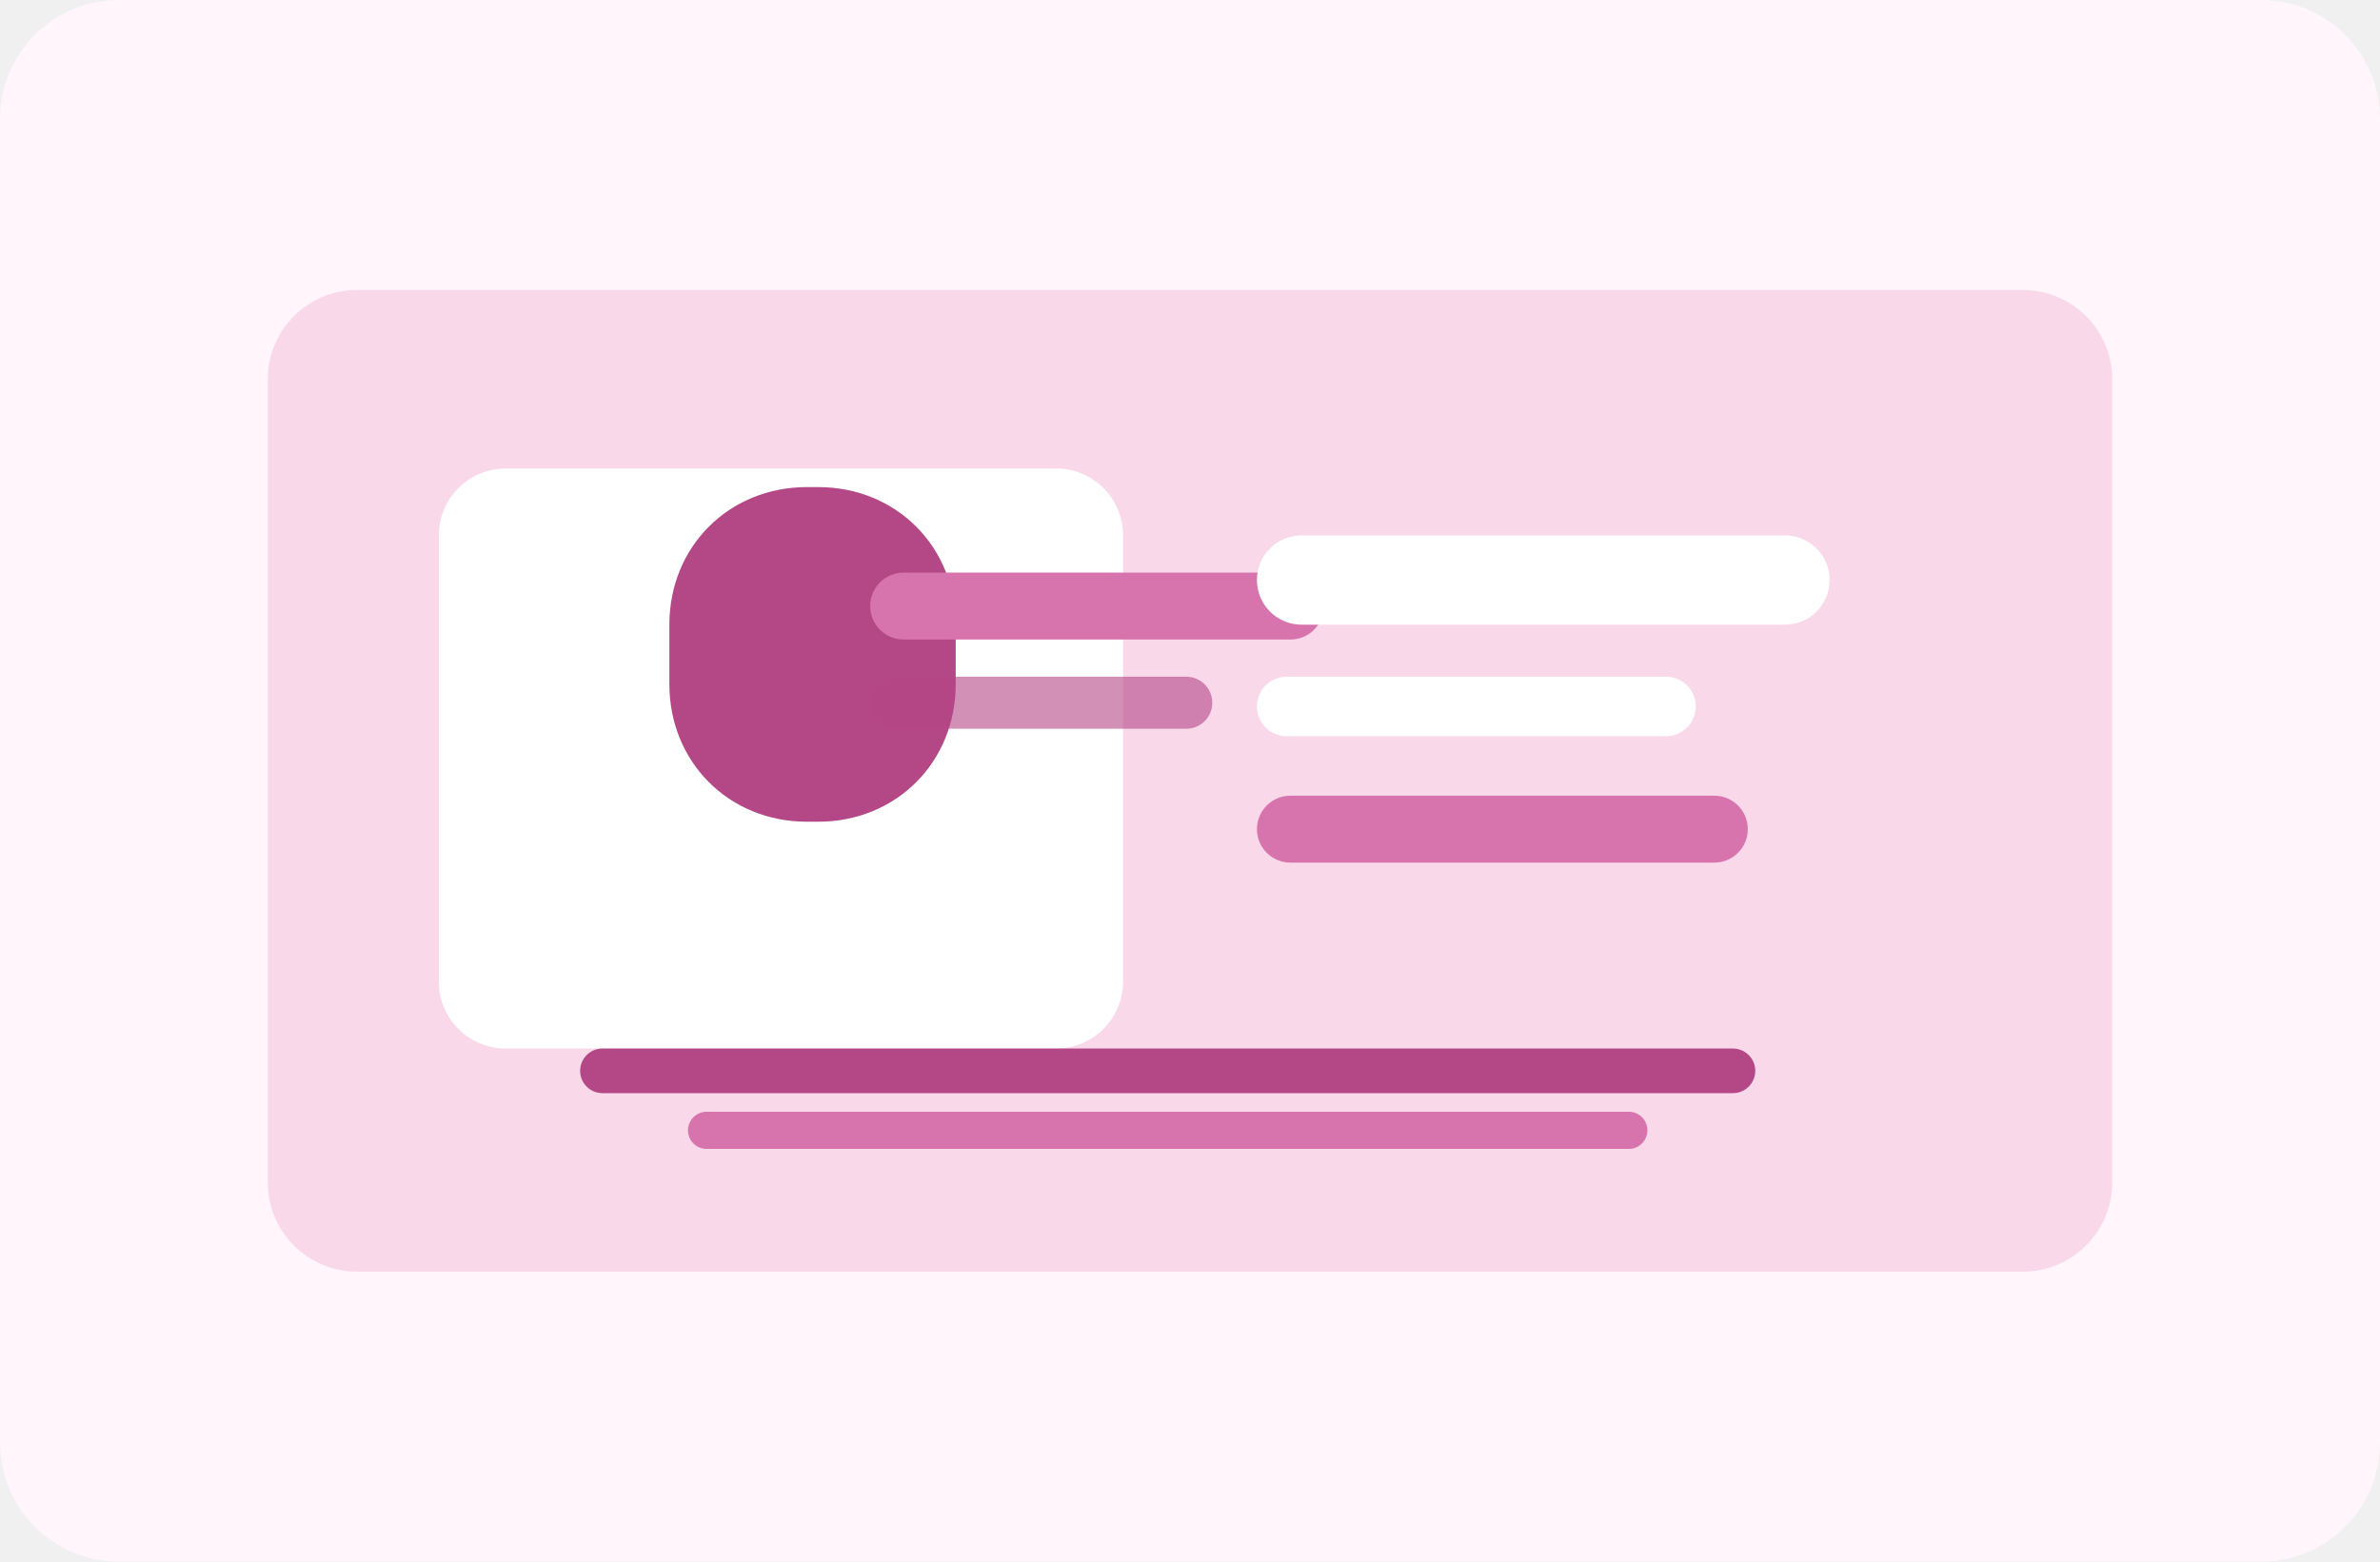
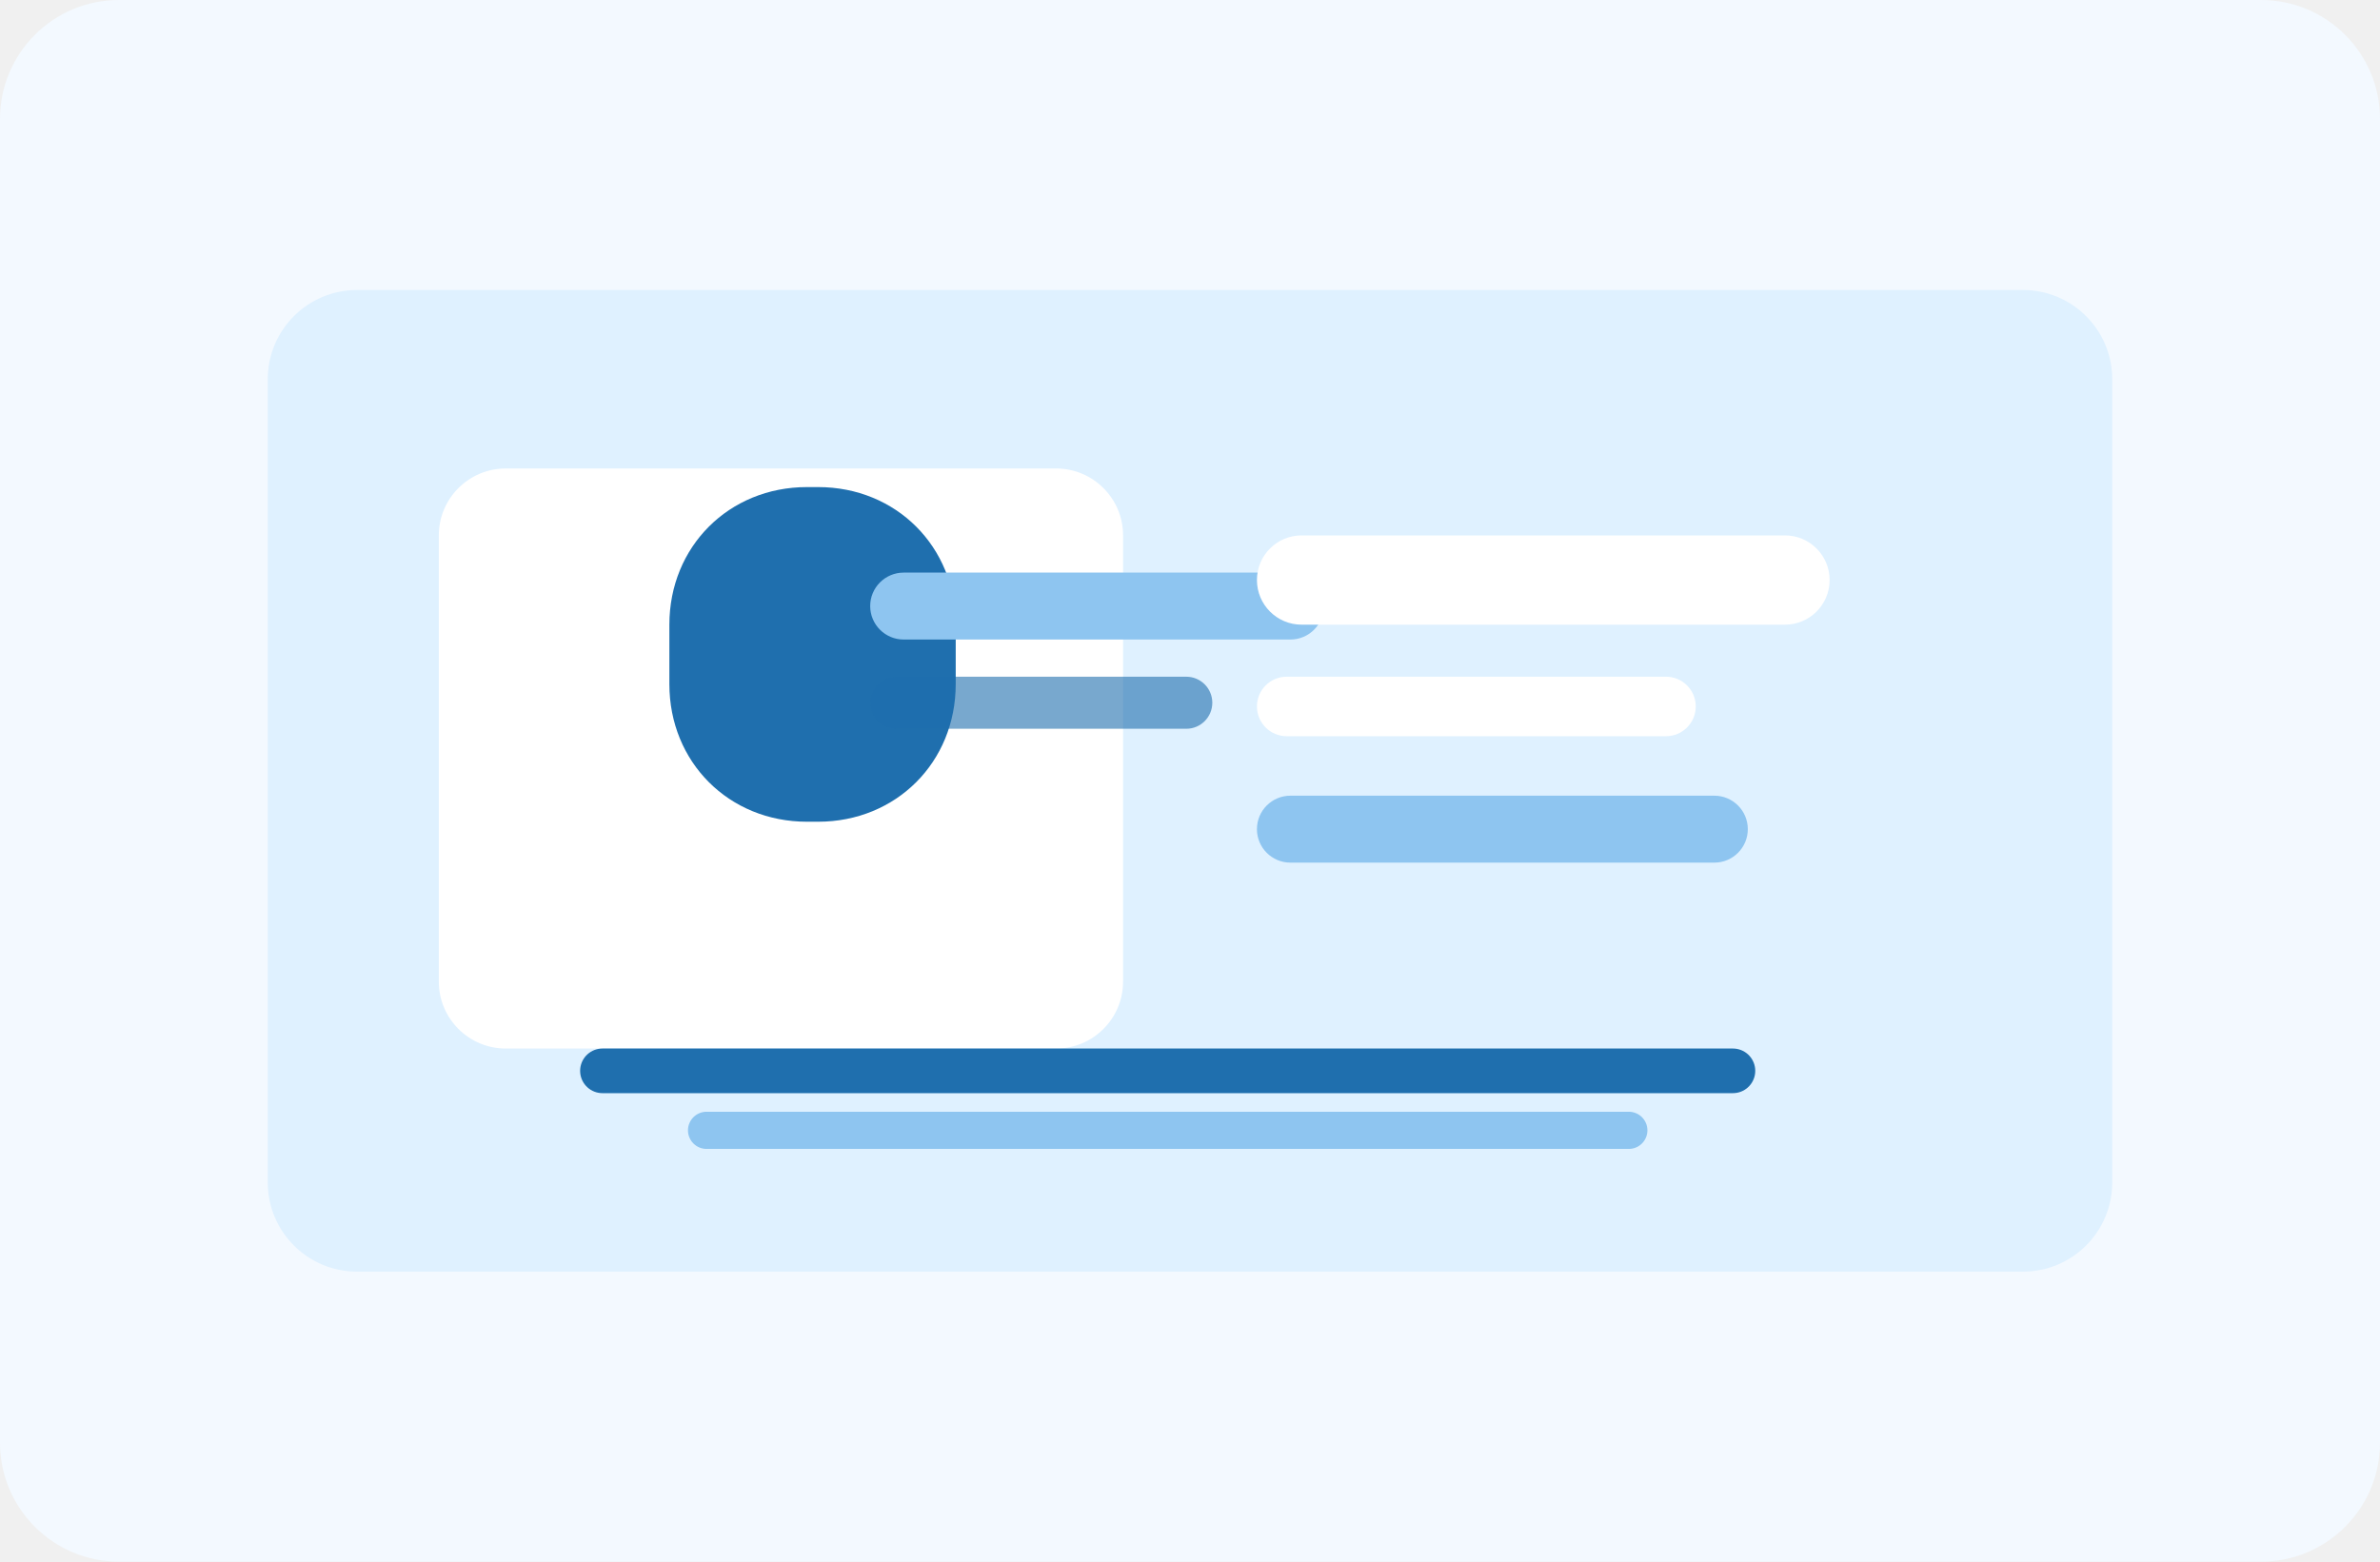
<svg xmlns="http://www.w3.org/2000/svg" width="640" height="420" viewBox="0 0 640 420" fill="none">
-   <rect width="640" height="420" rx="32" fill="#FFF5FB" />
-   <rect x="72" y="78" width="496" height="264" rx="24" fill="#F9D8EA" />
+   <rect width="640" height="420" rx="32" fill="#f3f9ff" />
+   <rect x="72" y="78" width="496" height="264" rx="24" fill="#dff1ff" />
  <rect x="118" y="126" width="184" height="156" rx="18" fill="#FFFFFF" />
-   <path d="M180 168C180 147.013 196.013 131 217 131H220C240.987 131 257 147.013 257 168V184C257 204.987 240.987 221 220 221H217C196.013 221 180 204.987 180 184V168Z" fill="#B44786" />
-   <rect x="234" y="154" width="122" height="18" rx="9" fill="#D874AD" />
-   <rect x="234" y="182" width="92" height="14" rx="7" fill="#B44786" fill-opacity="0.6" />
+   <path d="M180 168C180 147.013 196.013 131 217 131H220C240.987 131 257 147.013 257 168V184C257 204.987 240.987 221 220 221H217C196.013 221 180 204.987 180 184V168Z" fill="#1f6fae" />
+   <rect x="234" y="154" width="122" height="18" rx="9" fill="#8ec5f0" />
+   <rect x="234" y="182" width="92" height="14" rx="7" fill="#1f6fae" fill-opacity="0.6" />
  <rect x="338" y="144" width="154" height="24" rx="12" fill="#FFFFFF" />
  <rect x="338" y="182" width="118" height="16" rx="8" fill="#FFFFFF" />
-   <rect x="338" y="214" width="132" height="18" rx="9" fill="#D874AD" />
-   <path d="M162 288H466" stroke="#B44786" stroke-width="12" stroke-linecap="round" />
-   <path d="M190 304H438" stroke="#D874AD" stroke-width="10" stroke-linecap="round" />
+   <rect x="338" y="214" width="132" height="18" rx="9" fill="#8ec5f0" />
+   <path d="M162 288H466" stroke="#1f6fae" stroke-width="12" stroke-linecap="round" />
+   <path d="M190 304H438" stroke="#8ec5f0" stroke-width="10" stroke-linecap="round" />
</svg>
